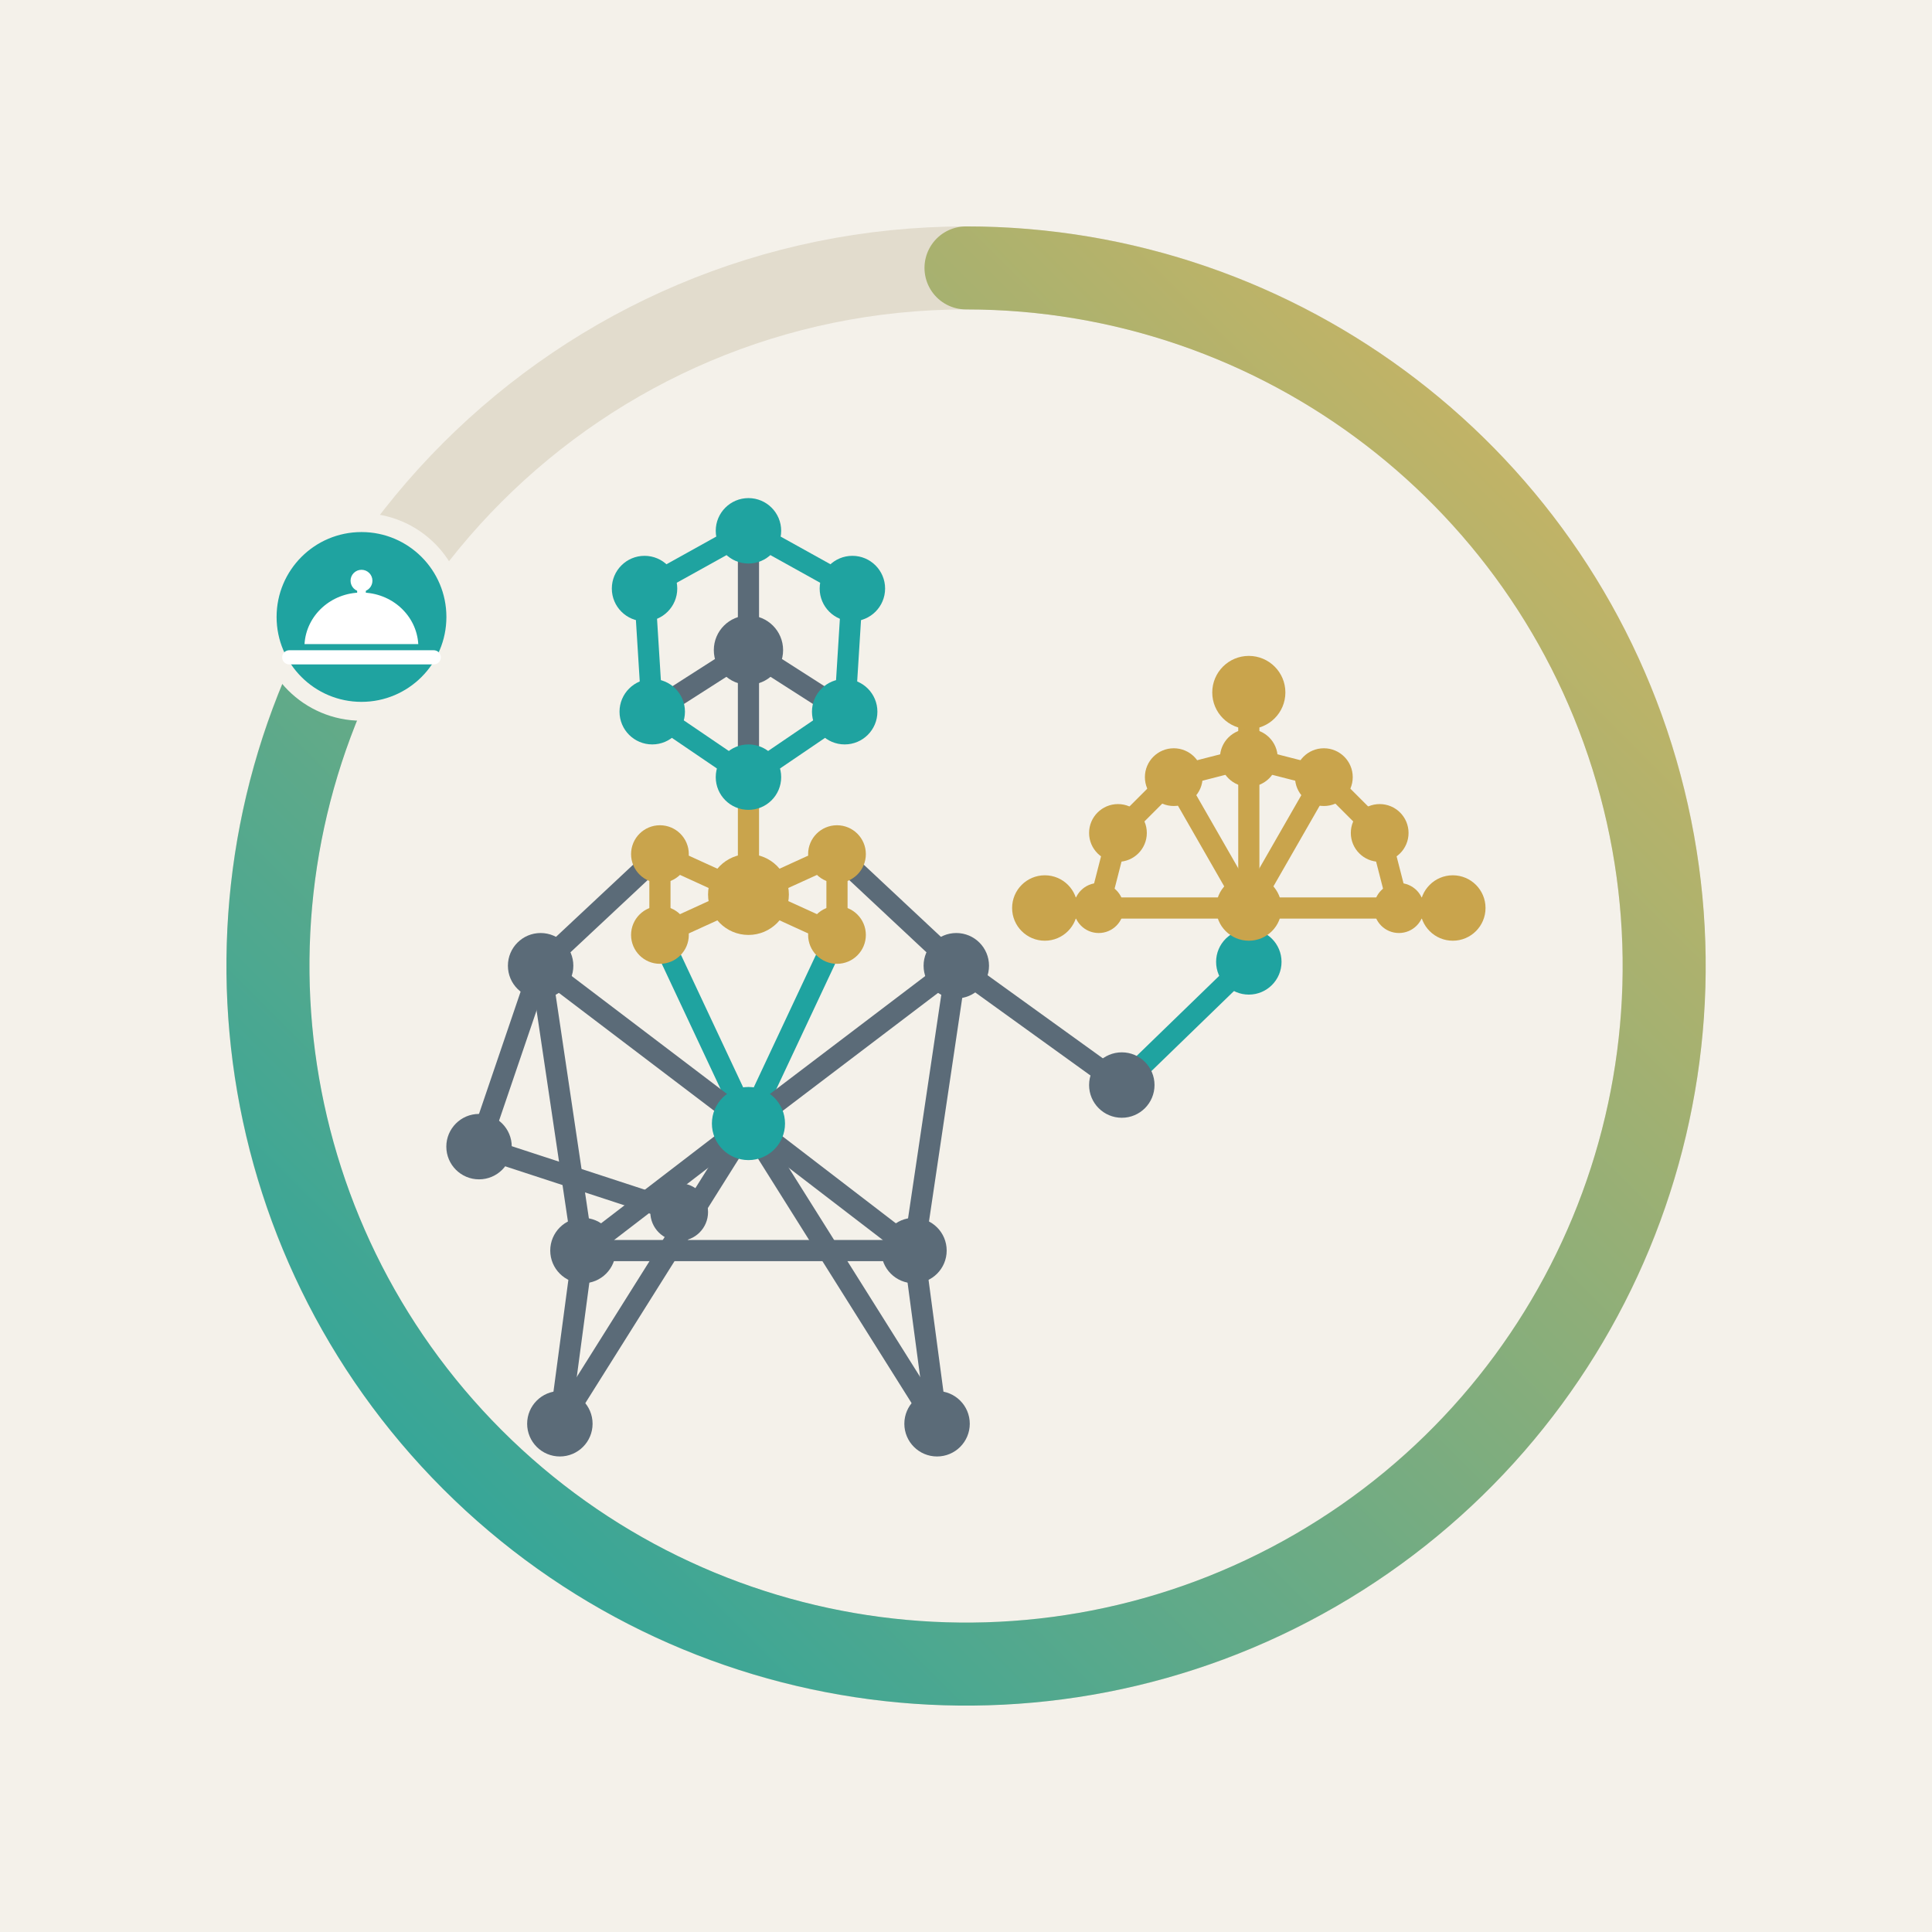
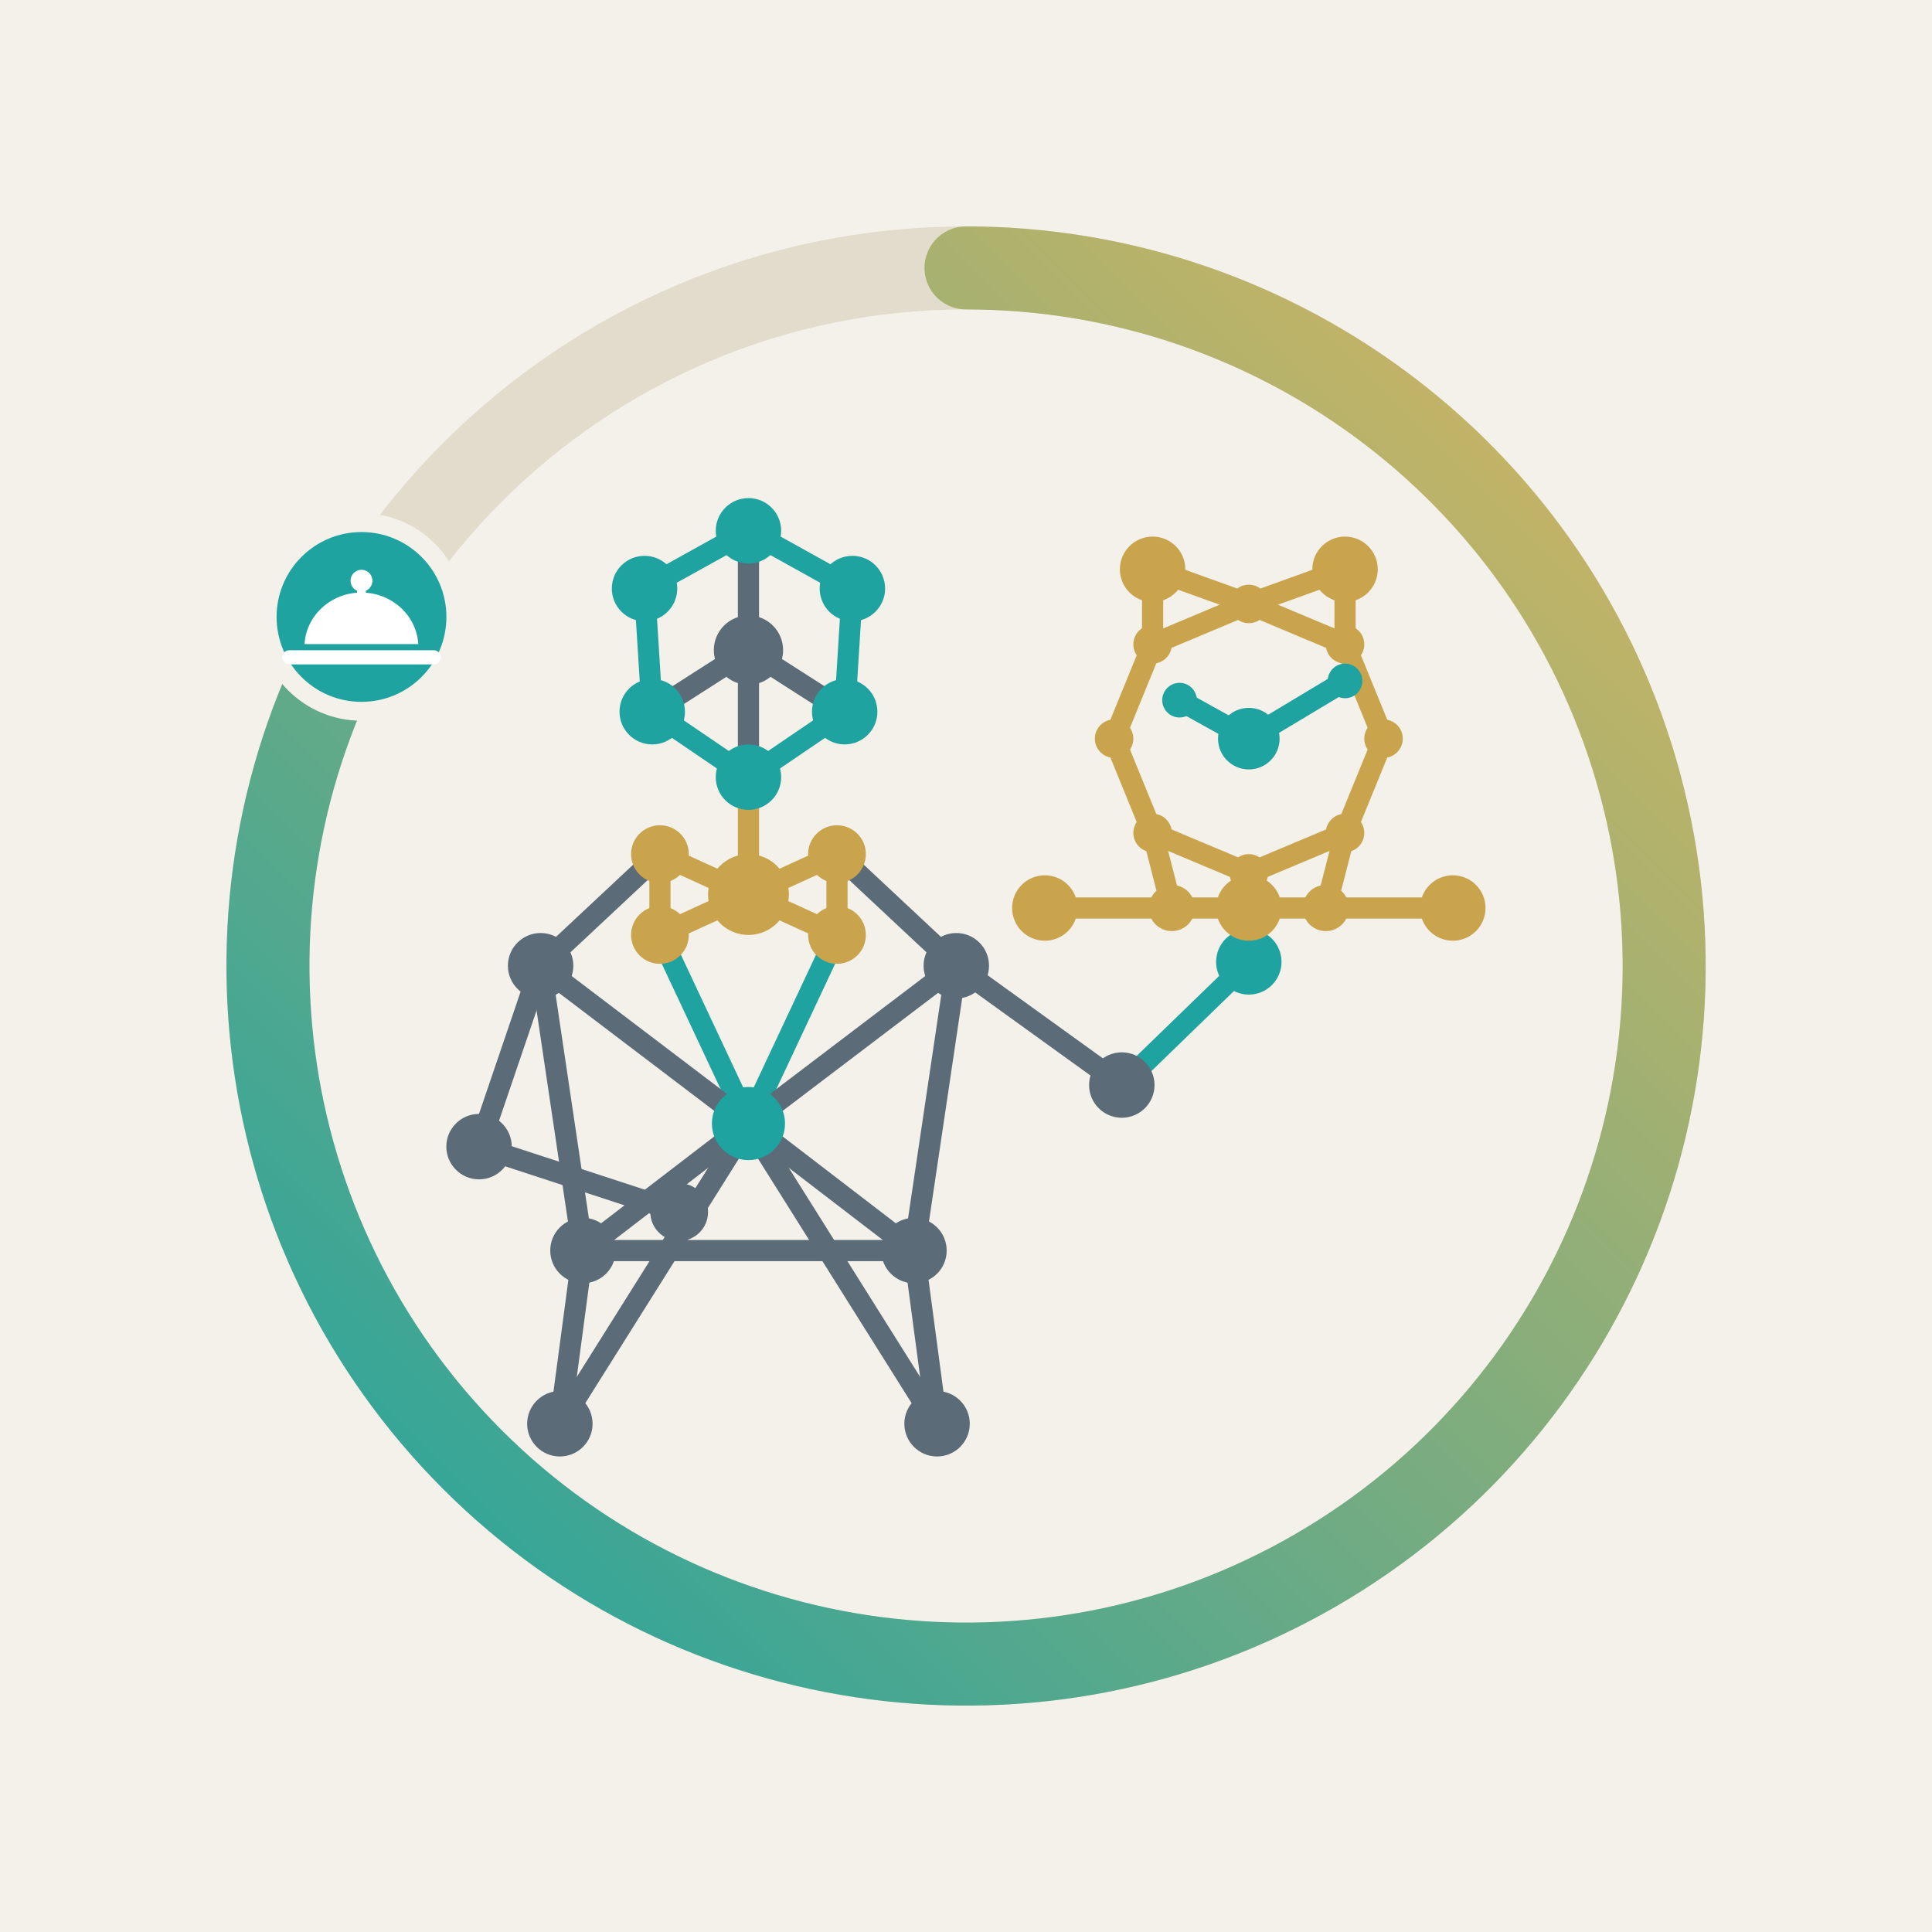
<svg xmlns="http://www.w3.org/2000/svg" viewBox="0 0 1024 1024" width="1024" height="1024">
  <defs>
    <linearGradient id="ring" x1="1" y1="0" x2="0" y2="1">
      <stop offset="0" stop-color="#D9B65E" />
      <stop offset="1" stop-color="#1FA3A0" />
    </linearGradient>
  </defs>
  <rect width="1024" height="1024" fill="#F4F1EA" />
  <circle cx="512" cy="512" r="370" fill="none" stroke="#E2DCCD" stroke-width="44" />
  <path d="M 512 142 A 370 370 0 1 1 191.6 327.0" fill="none" stroke="url(#ring)" stroke-width="44" stroke-linecap="round" />
  <g transform="translate(-41.9 24.3) scale(1.02)">
    <line x1="430" y1="252" x2="376" y2="282" stroke="#1FA3A0" stroke-width="11" stroke-linecap="round" />
    <line x1="430" y1="252" x2="484" y2="282" stroke="#1FA3A0" stroke-width="11" stroke-linecap="round" />
    <line x1="376" y1="282" x2="380" y2="346" stroke="#1FA3A0" stroke-width="11" stroke-linecap="round" />
    <line x1="484" y1="282" x2="480" y2="346" stroke="#1FA3A0" stroke-width="11" stroke-linecap="round" />
    <line x1="380" y1="346" x2="430" y2="380" stroke="#1FA3A0" stroke-width="11" stroke-linecap="round" />
    <line x1="480" y1="346" x2="430" y2="380" stroke="#1FA3A0" stroke-width="11" stroke-linecap="round" />
    <line x1="430" y1="314" x2="430" y2="252" stroke="#5B6B78" stroke-width="11" stroke-linecap="round" />
    <line x1="430" y1="314" x2="380" y2="346" stroke="#5B6B78" stroke-width="11" stroke-linecap="round" />
    <line x1="430" y1="314" x2="480" y2="346" stroke="#5B6B78" stroke-width="11" stroke-linecap="round" />
    <line x1="430" y1="314" x2="430" y2="380" stroke="#5B6B78" stroke-width="11" stroke-linecap="round" />
    <line x1="430" y1="380" x2="430" y2="441" stroke="#C9A44C" stroke-width="11" stroke-linecap="round" />
    <line x1="384" y1="420" x2="384" y2="462" stroke="#C9A44C" stroke-width="11" stroke-linecap="round" />
    <line x1="384" y1="420" x2="430" y2="441" stroke="#C9A44C" stroke-width="11" stroke-linecap="round" />
    <line x1="384" y1="462" x2="430" y2="441" stroke="#C9A44C" stroke-width="11" stroke-linecap="round" />
    <line x1="476" y1="420" x2="476" y2="462" stroke="#C9A44C" stroke-width="11" stroke-linecap="round" />
    <line x1="476" y1="420" x2="430" y2="441" stroke="#C9A44C" stroke-width="11" stroke-linecap="round" />
    <line x1="476" y1="462" x2="430" y2="441" stroke="#C9A44C" stroke-width="11" stroke-linecap="round" />
    <line x1="384" y1="420" x2="322" y2="478" stroke="#5B6B78" stroke-width="11" stroke-linecap="round" />
    <line x1="476" y1="420" x2="538" y2="478" stroke="#5B6B78" stroke-width="11" stroke-linecap="round" />
    <line x1="384" y1="462" x2="430" y2="560" stroke="#1FA3A0" stroke-width="11" stroke-linecap="round" />
    <line x1="476" y1="462" x2="430" y2="560" stroke="#1FA3A0" stroke-width="11" stroke-linecap="round" />
    <line x1="322" y1="478" x2="430" y2="560" stroke="#5B6B78" stroke-width="11" stroke-linecap="round" />
    <line x1="538" y1="478" x2="430" y2="560" stroke="#5B6B78" stroke-width="11" stroke-linecap="round" />
    <line x1="322" y1="478" x2="344" y2="626" stroke="#5B6B78" stroke-width="11" stroke-linecap="round" />
    <line x1="538" y1="478" x2="516" y2="626" stroke="#5B6B78" stroke-width="11" stroke-linecap="round" />
    <line x1="430" y1="560" x2="344" y2="626" stroke="#5B6B78" stroke-width="11" stroke-linecap="round" />
    <line x1="430" y1="560" x2="516" y2="626" stroke="#5B6B78" stroke-width="11" stroke-linecap="round" />
    <line x1="344" y1="626" x2="516" y2="626" stroke="#5B6B78" stroke-width="11" stroke-linecap="round" />
    <line x1="344" y1="626" x2="332" y2="716" stroke="#5B6B78" stroke-width="11" stroke-linecap="round" />
    <line x1="516" y1="626" x2="528" y2="716" stroke="#5B6B78" stroke-width="11" stroke-linecap="round" />
    <line x1="430" y1="560" x2="332" y2="716" stroke="#5B6B78" stroke-width="11" stroke-linecap="round" />
    <line x1="430" y1="560" x2="528" y2="716" stroke="#5B6B78" stroke-width="11" stroke-linecap="round" />
    <line x1="538" y1="478" x2="624" y2="540" stroke="#5B6B78" stroke-width="11" stroke-linecap="round" />
    <line x1="624" y1="540" x2="690" y2="476" stroke="#1FA3A0" stroke-width="11" stroke-linecap="round" />
    <line x1="690" y1="476" x2="690" y2="448" stroke="#1FA3A0" stroke-width="11" stroke-linecap="round" />
    <line x1="322" y1="478" x2="290" y2="572" stroke="#5B6B78" stroke-width="11" stroke-linecap="round" />
    <line x1="290" y1="572" x2="394" y2="606" stroke="#5B6B78" stroke-width="11" stroke-linecap="round" />
-     <line x1="584" y1="448" x2="612" y2="448" stroke="#C9A44C" stroke-width="11" stroke-linecap="round" />
-     <line x1="612" y1="448" x2="690" y2="448" stroke="#C9A44C" stroke-width="11" stroke-linecap="round" />
-     <line x1="690" y1="448" x2="768" y2="448" stroke="#C9A44C" stroke-width="11" stroke-linecap="round" />
-     <line x1="768" y1="448" x2="796" y2="448" stroke="#C9A44C" stroke-width="11" stroke-linecap="round" />
-     <line x1="612" y1="448" x2="622" y2="409" stroke="#C9A44C" stroke-width="11" stroke-linecap="round" />
-     <line x1="622" y1="409" x2="651" y2="380" stroke="#C9A44C" stroke-width="11" stroke-linecap="round" />
-     <line x1="651" y1="380" x2="690" y2="370" stroke="#C9A44C" stroke-width="11" stroke-linecap="round" />
-     <line x1="690" y1="370" x2="729" y2="380" stroke="#C9A44C" stroke-width="11" stroke-linecap="round" />
-     <line x1="729" y1="380" x2="758" y2="409" stroke="#C9A44C" stroke-width="11" stroke-linecap="round" />
-     <line x1="758" y1="409" x2="768" y2="448" stroke="#C9A44C" stroke-width="11" stroke-linecap="round" />
-     <line x1="690" y1="448" x2="651" y2="380" stroke="#C9A44C" stroke-width="11" stroke-linecap="round" />
-     <line x1="690" y1="448" x2="690" y2="370" stroke="#C9A44C" stroke-width="11" stroke-linecap="round" />
-     <line x1="690" y1="448" x2="729" y2="380" stroke="#C9A44C" stroke-width="11" stroke-linecap="round" />
-     <line x1="690" y1="370" x2="690" y2="336" stroke="#C9A44C" stroke-width="11" stroke-linecap="round" />
+     <line x1="584" y1="448" x2="650" y2="448" stroke="#C9A44C" stroke-width="11" stroke-linecap="round" />
+     <line x1="650" y1="448" x2="690" y2="448" stroke="#C9A44C" stroke-width="11" stroke-linecap="round" />
+     <line x1="690" y1="448" x2="730" y2="448" stroke="#C9A44C" stroke-width="11" stroke-linecap="round" />
+     <line x1="730" y1="448" x2="796" y2="448" stroke="#C9A44C" stroke-width="11" stroke-linecap="round" />
+     <line x1="690" y1="290" x2="740" y2="311" stroke="#C9A44C" stroke-width="11" stroke-linecap="round" />
+     <line x1="740" y1="311" x2="760" y2="360" stroke="#C9A44C" stroke-width="11" stroke-linecap="round" />
+     <line x1="760" y1="360" x2="740" y2="409" stroke="#C9A44C" stroke-width="11" stroke-linecap="round" />
+     <line x1="740" y1="409" x2="690" y2="430" stroke="#C9A44C" stroke-width="11" stroke-linecap="round" />
+     <line x1="690" y1="430" x2="640" y2="409" stroke="#C9A44C" stroke-width="11" stroke-linecap="round" />
+     <line x1="640" y1="409" x2="620" y2="360" stroke="#C9A44C" stroke-width="11" stroke-linecap="round" />
+     <line x1="620" y1="360" x2="640" y2="311" stroke="#C9A44C" stroke-width="11" stroke-linecap="round" />
+     <line x1="640" y1="311" x2="690" y2="290" stroke="#C9A44C" stroke-width="11" stroke-linecap="round" />
+     <line x1="690" y1="360" x2="654" y2="340" stroke="#1FA3A0" stroke-width="11" stroke-linecap="round" />
+     <line x1="690" y1="360" x2="740" y2="330" stroke="#1FA3A0" stroke-width="11" stroke-linecap="round" />
+     <line x1="640" y1="272" x2="640" y2="311" stroke="#C9A44C" stroke-width="11" stroke-linecap="round" />
+     <line x1="640" y1="272" x2="690" y2="290" stroke="#C9A44C" stroke-width="11" stroke-linecap="round" />
+     <line x1="740" y1="272" x2="740" y2="311" stroke="#C9A44C" stroke-width="11" stroke-linecap="round" />
+     <line x1="740" y1="272" x2="690" y2="290" stroke="#C9A44C" stroke-width="11" stroke-linecap="round" />
+     <line x1="640" y1="409" x2="650" y2="448" stroke="#C9A44C" stroke-width="11" stroke-linecap="round" />
+     <line x1="740" y1="409" x2="730" y2="448" stroke="#C9A44C" stroke-width="11" stroke-linecap="round" />
    <circle cx="430" cy="252" r="17" fill="#1FA3A0" />
    <circle cx="376" cy="282" r="17" fill="#1FA3A0" />
    <circle cx="484" cy="282" r="17" fill="#1FA3A0" />
    <circle cx="380" cy="346" r="17" fill="#1FA3A0" />
    <circle cx="480" cy="346" r="17" fill="#1FA3A0" />
    <circle cx="430" cy="380" r="17" fill="#1FA3A0" />
    <circle cx="430" cy="314" r="18" fill="#5B6B78" />
    <circle cx="384" cy="420" r="15" fill="#C9A44C" />
    <circle cx="384" cy="462" r="15" fill="#C9A44C" />
    <circle cx="476" cy="420" r="15" fill="#C9A44C" />
    <circle cx="476" cy="462" r="15" fill="#C9A44C" />
    <circle cx="430" cy="441" r="21" fill="#C9A44C" />
    <circle cx="322" cy="478" r="17" fill="#5B6B78" />
    <circle cx="538" cy="478" r="17" fill="#5B6B78" />
    <circle cx="430" cy="560" r="19" fill="#1FA3A0" />
    <circle cx="344" cy="626" r="17" fill="#5B6B78" />
    <circle cx="516" cy="626" r="17" fill="#5B6B78" />
    <circle cx="332" cy="716" r="17" fill="#5B6B78" />
    <circle cx="528" cy="716" r="17" fill="#5B6B78" />
    <circle cx="624" cy="540" r="17" fill="#5B6B78" />
    <circle cx="690" cy="476" r="17" fill="#1FA3A0" />
    <circle cx="290" cy="572" r="17" fill="#5B6B78" />
    <circle cx="394" cy="606" r="15" fill="#5B6B78" />
    <circle cx="584" cy="448" r="17" fill="#C9A44C" />
    <circle cx="690" cy="448" r="17" fill="#C9A44C" />
    <circle cx="796" cy="448" r="17" fill="#C9A44C" />
-     <circle cx="612" cy="448" r="13" fill="#C9A44C" />
-     <circle cx="622" cy="409" r="15" fill="#C9A44C" />
-     <circle cx="651" cy="380" r="15" fill="#C9A44C" />
-     <circle cx="690" cy="370" r="15" fill="#C9A44C" />
-     <circle cx="729" cy="380" r="15" fill="#C9A44C" />
-     <circle cx="758" cy="409" r="15" fill="#C9A44C" />
-     <circle cx="768" cy="448" r="13" fill="#C9A44C" />
-     <circle cx="690" cy="336" r="19" fill="#C9A44C" />
+     <circle cx="690" cy="290" r="10" fill="#C9A44C" />
+     <circle cx="740" cy="311" r="10" fill="#C9A44C" />
+     <circle cx="760" cy="360" r="10" fill="#C9A44C" />
+     <circle cx="740" cy="409" r="10" fill="#C9A44C" />
+     <circle cx="690" cy="430" r="10" fill="#C9A44C" />
+     <circle cx="640" cy="409" r="10" fill="#C9A44C" />
+     <circle cx="620" cy="360" r="10" fill="#C9A44C" />
+     <circle cx="640" cy="311" r="10" fill="#C9A44C" />
+     <circle cx="690" cy="360" r="16" fill="#1FA3A0" />
+     <circle cx="654" cy="340" r="9" fill="#1FA3A0" />
+     <circle cx="740" cy="330" r="9" fill="#1FA3A0" />
+     <circle cx="640" cy="272" r="17" fill="#C9A44C" />
+     <circle cx="740" cy="272" r="17" fill="#C9A44C" />
+     <circle cx="650" cy="448" r="12" fill="#C9A44C" />
+     <circle cx="730" cy="448" r="12" fill="#C9A44C" />
  </g>
  <circle cx="191.6" cy="327.0" r="50" fill="#1FA3A0" stroke="#F4F1EA" stroke-width="10" />
  <path d="M 161.4 341.4 A 30.2 29.0 0 0 1 221.7 341.4 Z" fill="#FFFFFF" />
  <circle cx="191.6" cy="307.8" r="5.8" fill="#FFFFFF" />
  <line x1="191.6" y1="310.1" x2="191.6" y2="314.8" stroke="#FFFFFF" stroke-width="4.6" stroke-linecap="round" />
  <line x1="153.3" y1="348.4" x2="229.9" y2="348.4" stroke="#FFFFFF" stroke-width="7.5" stroke-linecap="round" />
</svg>
